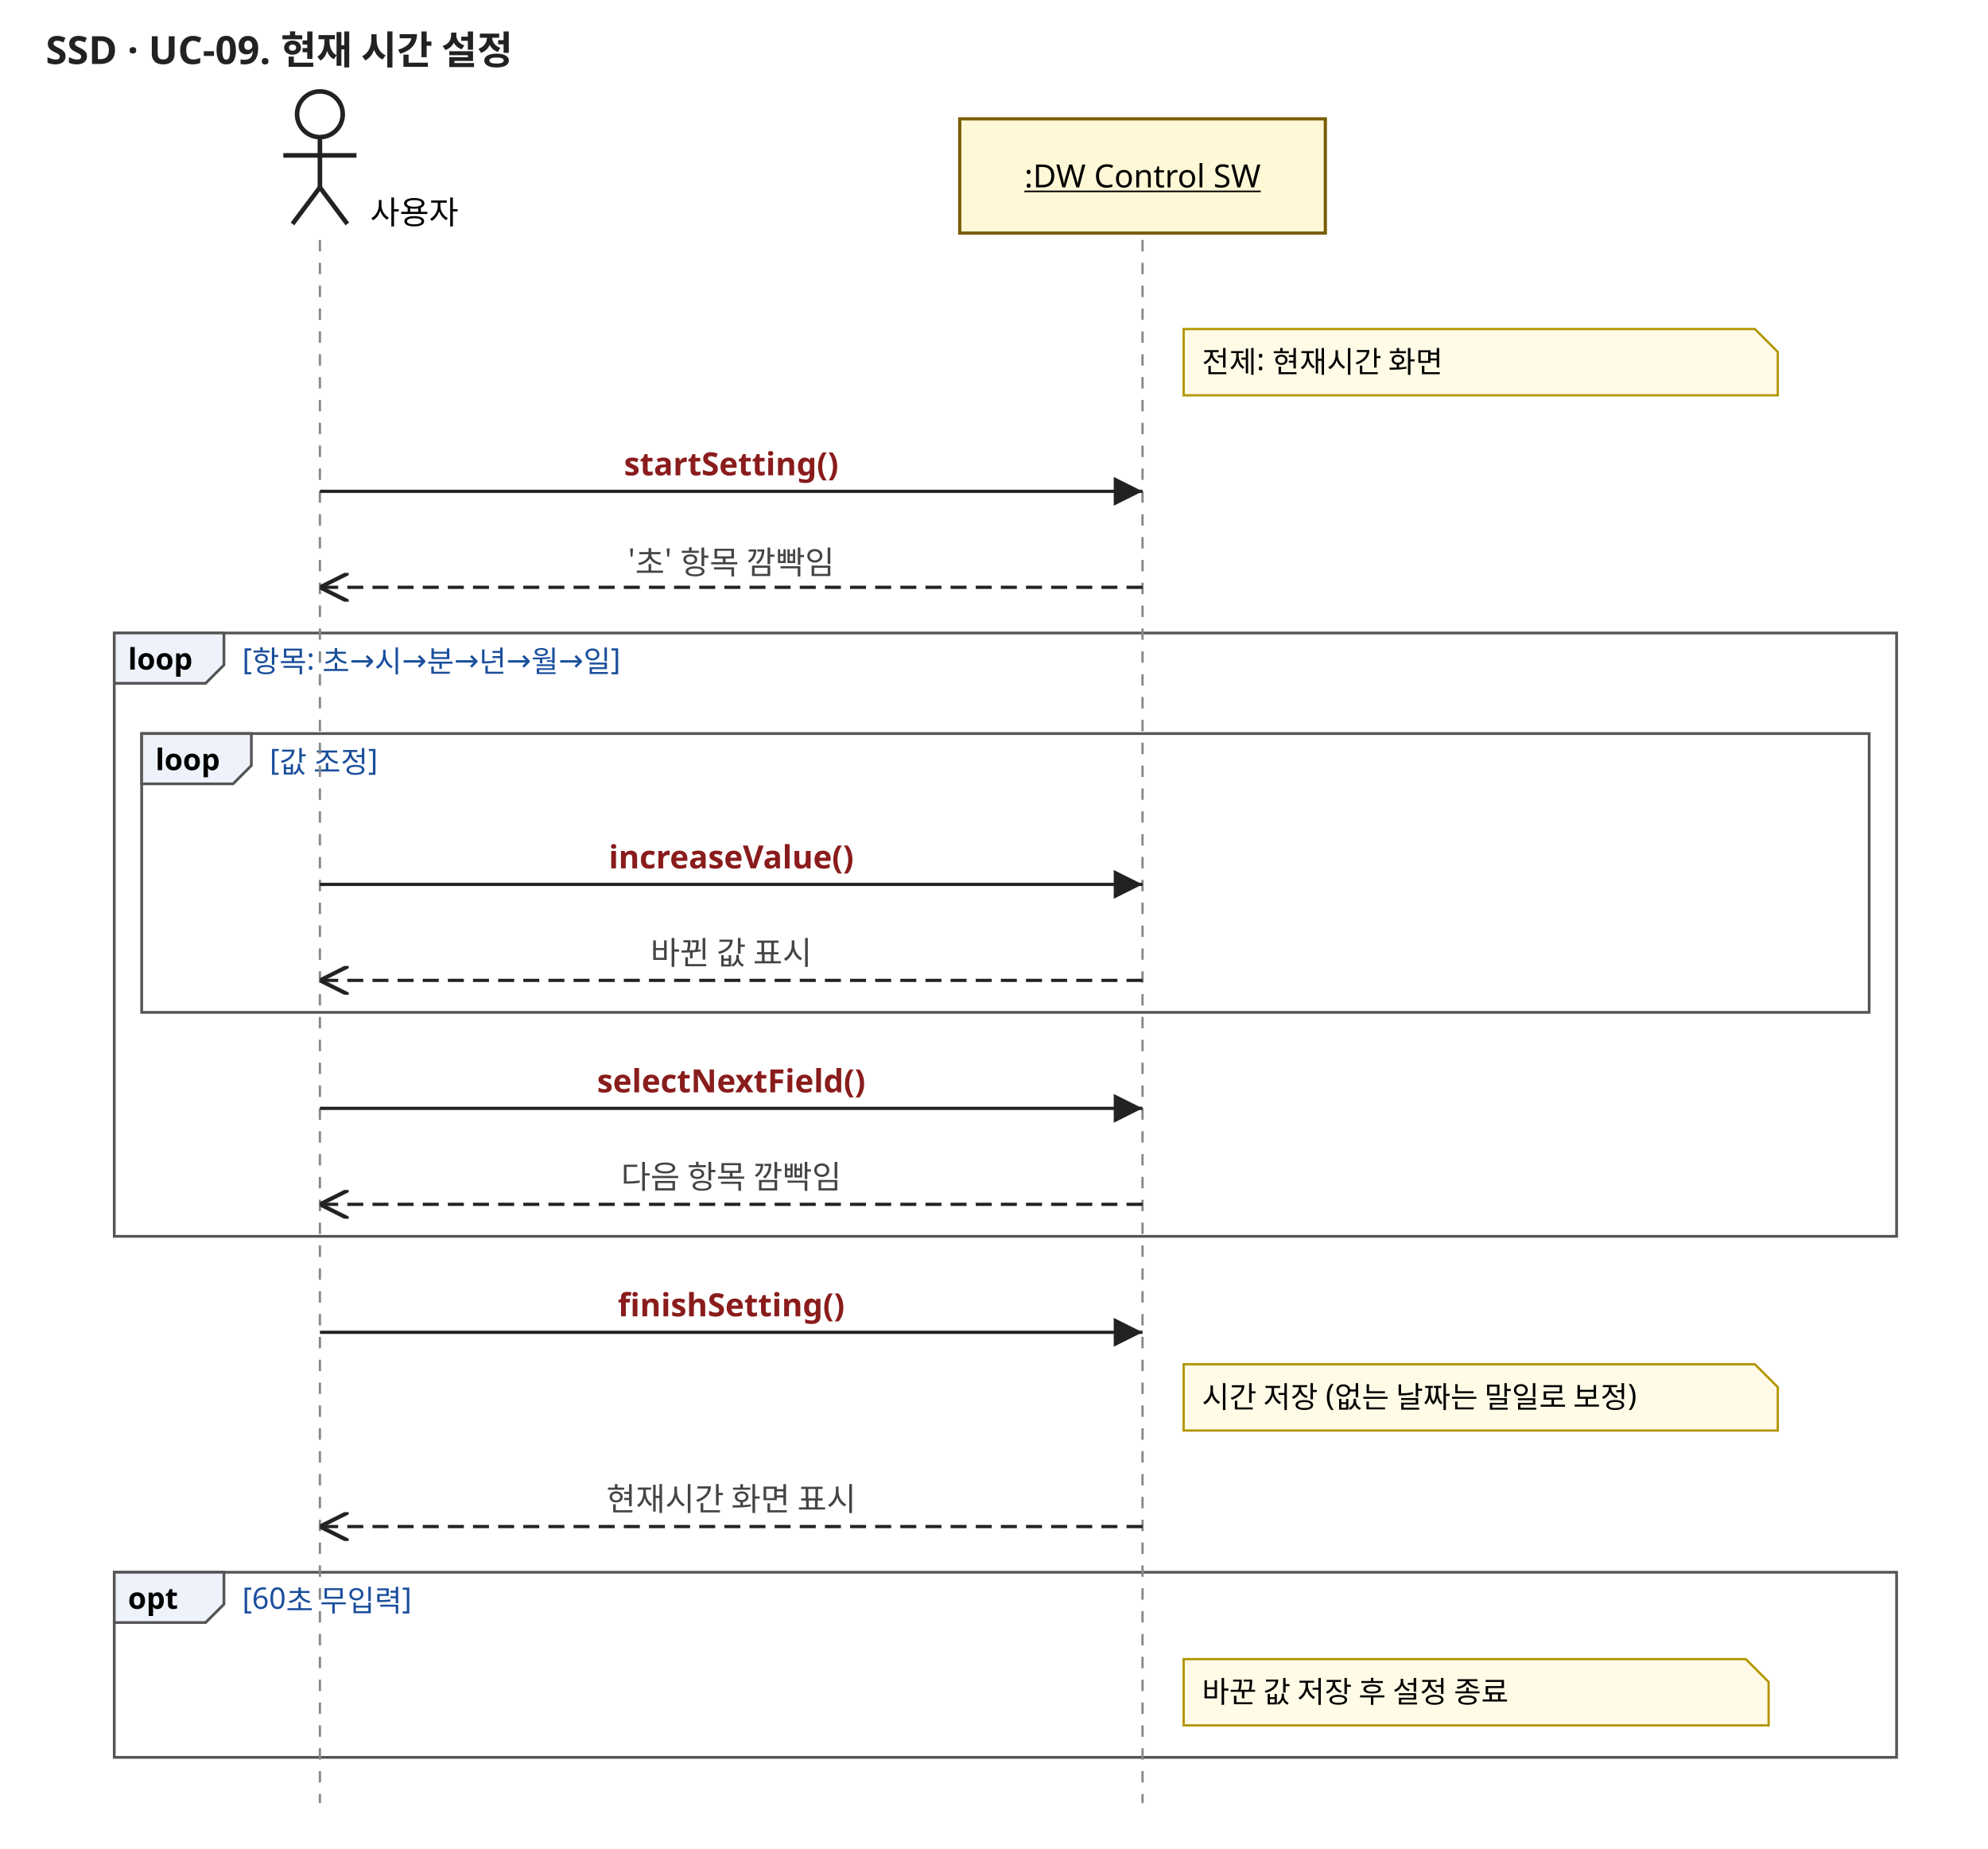
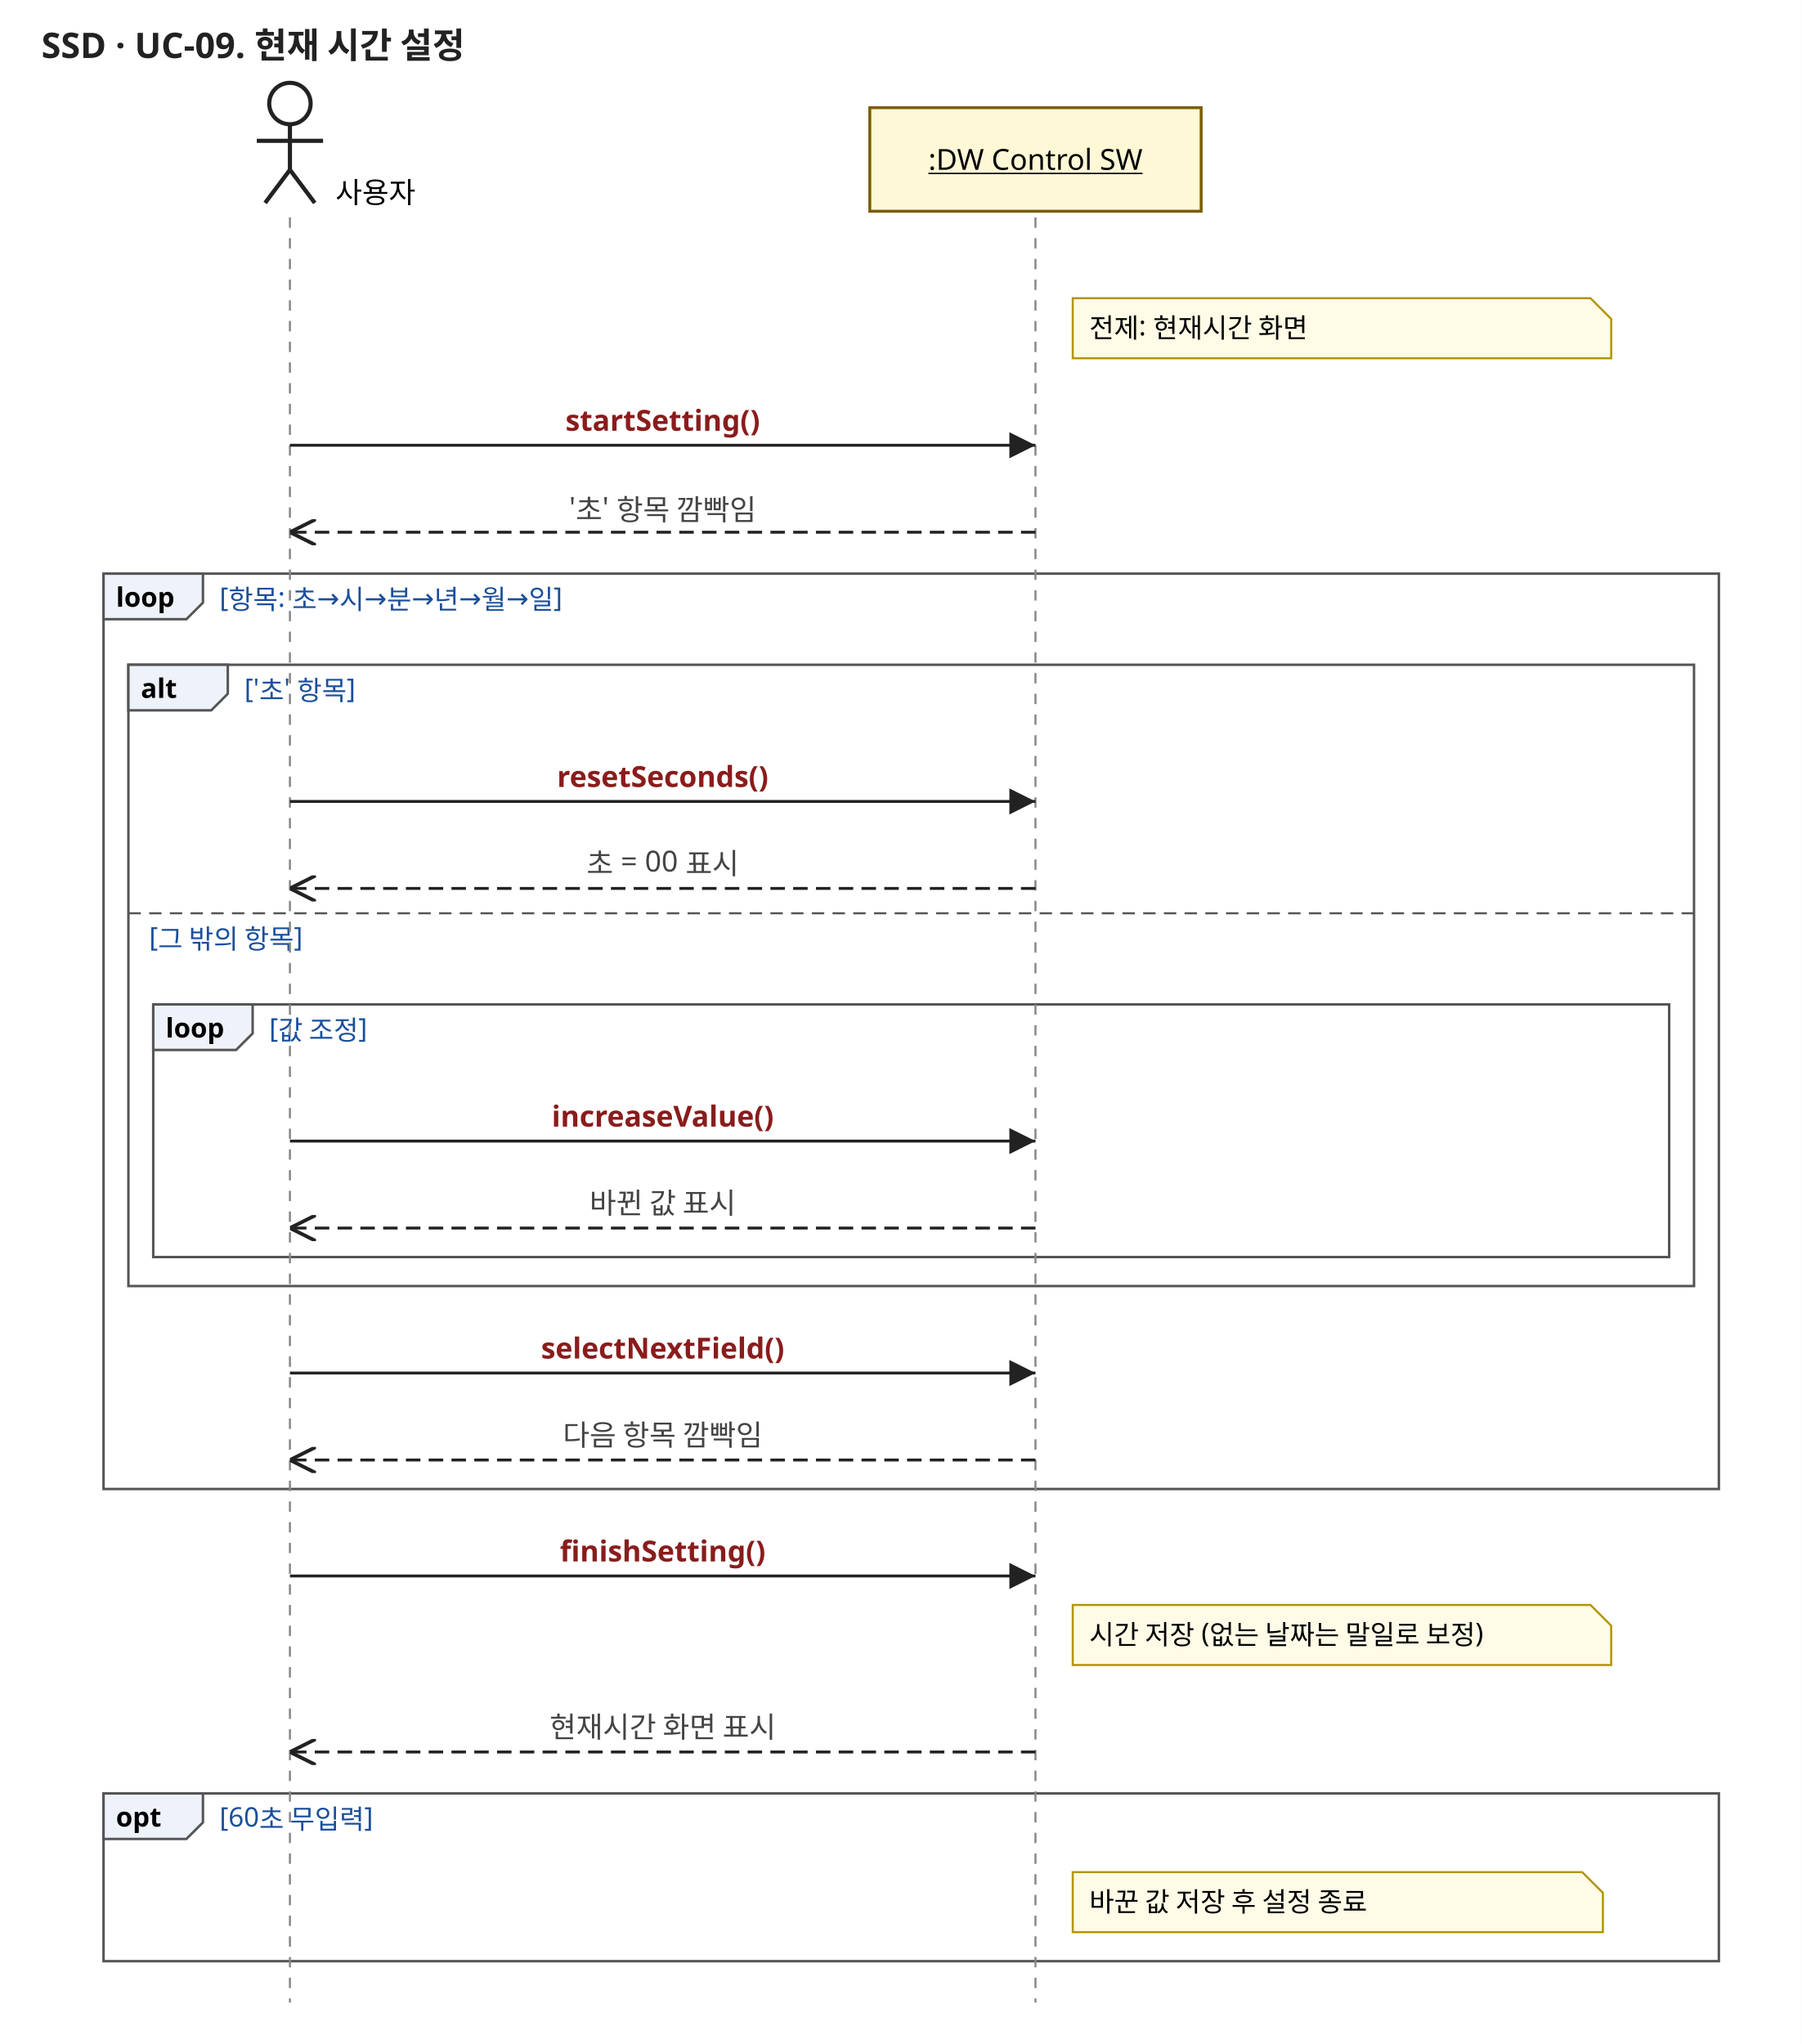
- <svg xmlns="http://www.w3.org/2000/svg" width="870" height="809" viewBox="0 0 870 809" font-family="Malgun Gothic, Apple SD Gothic Neo, Noto Sans KR, WenQuanYi Zen Hei, sans-serif">
+ <svg xmlns="http://www.w3.org/2000/svg" width="870" height="987" viewBox="0 0 870 987" font-family="Malgun Gothic, Apple SD Gothic Neo, Noto Sans KR, WenQuanYi Zen Hei, sans-serif">
  <defs>
    <marker id="fill" viewBox="0 0 10 10" refX="10" refY="5" markerWidth="9" markerHeight="9" orient="auto">
      <path d="M0,0 L10,5 L0,10 z" fill="#222" />
    </marker>
    <marker id="open" viewBox="0 0 10 10" refX="10" refY="5" markerWidth="9" markerHeight="9" orient="auto">
      <path d="M0,0 L10,5 L0,10" fill="none" stroke="#222" stroke-width="1.4" />
    </marker>
  </defs>
-   <rect width="870" height="809" fill="#fff" />
+   <rect width="870" height="987" fill="#fff" />
  <text x="20" y="28" font-size="17" font-weight="bold" fill="#222">SSD · UC-09. 현재 시간 설정</text>
-   <rect x="62" y="321" width="756" height="122" fill="none" stroke="#555" stroke-width="1.2" />
+   <rect x="74" y="485" width="732" height="122" fill="none" stroke="#555" stroke-width="1.2" />
+   <path d="M74,485 h48 v14 l-8,8 h-40 z" fill="#eef2fa" stroke="#555" stroke-width="1.2" />
+   <text x="80" y="501" font-size="13" font-weight="bold">loop</text>
+   <text x="130" y="501" font-size="13" fill="#1a4f9c">[값 조정]</text>
+   <rect x="62" y="321" width="756" height="300" fill="none" stroke="#555" stroke-width="1.2" />
  <path d="M62,321 h48 v14 l-8,8 h-40 z" fill="#eef2fa" stroke="#555" stroke-width="1.2" />
-   <text x="68" y="337" font-size="13" font-weight="bold">loop</text>
-   <text x="118" y="337" font-size="13" fill="#1a4f9c">[값 조정]</text>
-   <rect x="50" y="277" width="780" height="264" fill="none" stroke="#555" stroke-width="1.2" />
+   <text x="68" y="337" font-size="13" font-weight="bold">alt</text>
+   <text x="118" y="337" font-size="13" fill="#1a4f9c">['초' 항목]</text>
+   <line x1="62" y1="441" x2="818" y2="441" stroke="#555" stroke-dasharray="6 4" />
+   <text x="72" y="457" font-size="13" fill="#1a4f9c">[그 밖의 항목]</text>
+   <rect x="50" y="277" width="780" height="442" fill="none" stroke="#555" stroke-width="1.2" />
  <path d="M50,277 h48 v14 l-8,8 h-40 z" fill="#eef2fa" stroke="#555" stroke-width="1.2" />
  <text x="56" y="293" font-size="13" font-weight="bold">loop</text>
  <text x="106" y="293" font-size="13" fill="#1a4f9c">[항목: 초→시→분→년→월→일]</text>
-   <rect x="50" y="688" width="780" height="81" fill="none" stroke="#555" stroke-width="1.2" />
-   <path d="M50,688 h48 v14 l-8,8 h-40 z" fill="#eef2fa" stroke="#555" stroke-width="1.2" />
-   <text x="56" y="704" font-size="13" font-weight="bold">opt</text>
-   <text x="106" y="704" font-size="13" fill="#1a4f9c">[60초 무입력]</text>
-   <line x1="140" y1="105" x2="140" y2="789" stroke="#888" stroke-dasharray="5 5" />
+   <rect x="50" y="866" width="780" height="81" fill="none" stroke="#555" stroke-width="1.2" />
+   <path d="M50,866 h48 v14 l-8,8 h-40 z" fill="#eef2fa" stroke="#555" stroke-width="1.2" />
+   <text x="56" y="882" font-size="13" font-weight="bold">opt</text>
+   <text x="106" y="882" font-size="13" fill="#1a4f9c">[60초 무입력]</text>
+   <line x1="140" y1="105" x2="140" y2="967" stroke="#888" stroke-dasharray="5 5" />
  <g stroke="#222" stroke-width="2" fill="none">
    <circle cx="140" cy="50" r="10" />
    <line x1="140" y1="60" x2="140" y2="82" />
    <line x1="124" y1="68" x2="156" y2="68" />
    <line x1="140" y1="82" x2="128" y2="98" />
    <line x1="140" y1="82" x2="152" y2="98" />
  </g>
  <text x="162" y="98" font-size="14">사용자</text>
-   <line x1="500" y1="105" x2="500" y2="789" stroke="#888" stroke-dasharray="5 5" />
+   <line x1="500" y1="105" x2="500" y2="967" stroke="#888" stroke-dasharray="5 5" />
  <rect x="420" y="52" width="160" height="50" fill="#fff8d6" stroke="#7a5c00" stroke-width="1.4" />
  <text x="500" y="82" text-anchor="middle" font-size="14" text-decoration="underline">:DW Control SW</text>
  <path d="M518,144 h250 l10,10 v19 h-260 z" fill="#fffbe6" stroke="#b39500" />
  <text x="526" y="163" font-size="13">전제: 현재시간 화면</text>
  <line x1="140" y1="215" x2="500" y2="215" stroke="#222" stroke-width="1.4" marker-end="url(#fill)" />
  <text x="320.0" y="208" text-anchor="middle" font-size="14" font-weight="bold" fill="#8a1c1c">startSetting()</text>
  <line x1="500" y1="257" x2="140" y2="257" stroke="#222" stroke-width="1.4" stroke-dasharray="7 4" marker-end="url(#open)" />
  <text x="320.0" y="250" text-anchor="middle" font-size="14" font-weight="normal" fill="#444">'초' 항목 깜빡임</text>
  <line x1="140" y1="387" x2="500" y2="387" stroke="#222" stroke-width="1.4" marker-end="url(#fill)" />
-   <text x="320.0" y="380" text-anchor="middle" font-size="14" font-weight="bold" fill="#8a1c1c">increaseValue()</text>
+   <text x="320.0" y="380" text-anchor="middle" font-size="14" font-weight="bold" fill="#8a1c1c">resetSeconds()</text>
  <line x1="500" y1="429" x2="140" y2="429" stroke="#222" stroke-width="1.4" stroke-dasharray="7 4" marker-end="url(#open)" />
-   <text x="320.0" y="422" text-anchor="middle" font-size="14" font-weight="normal" fill="#444">바뀐 값 표시</text>
-   <line x1="140" y1="485" x2="500" y2="485" stroke="#222" stroke-width="1.4" marker-end="url(#fill)" />
-   <text x="320.0" y="478" text-anchor="middle" font-size="14" font-weight="bold" fill="#8a1c1c">selectNextField()</text>
-   <line x1="500" y1="527" x2="140" y2="527" stroke="#222" stroke-width="1.4" stroke-dasharray="7 4" marker-end="url(#open)" />
-   <text x="320.0" y="520" text-anchor="middle" font-size="14" font-weight="normal" fill="#444">다음 항목 깜빡임</text>
-   <line x1="140" y1="583" x2="500" y2="583" stroke="#222" stroke-width="1.4" marker-end="url(#fill)" />
-   <text x="320.0" y="576" text-anchor="middle" font-size="14" font-weight="bold" fill="#8a1c1c">finishSetting()</text>
-   <path d="M518,597 h250 l10,10 v19 h-260 z" fill="#fffbe6" stroke="#b39500" />
-   <text x="526" y="616" font-size="13">시간 저장 (없는 날짜는 말일로 보정)</text>
-   <line x1="500" y1="668" x2="140" y2="668" stroke="#222" stroke-width="1.4" stroke-dasharray="7 4" marker-end="url(#open)" />
-   <text x="320.0" y="661" text-anchor="middle" font-size="14" font-weight="normal" fill="#444">현재시간 화면 표시</text>
-   <path d="M518,726 h246 l10,10 v19 h-256 z" fill="#fffbe6" stroke="#b39500" />
-   <text x="526" y="745" font-size="13">바꾼 값 저장 후 설정 종료</text>
+   <text x="320.0" y="422" text-anchor="middle" font-size="14" font-weight="normal" fill="#444">초 = 00 표시</text>
+   <line x1="140" y1="551" x2="500" y2="551" stroke="#222" stroke-width="1.4" marker-end="url(#fill)" />
+   <text x="320.0" y="544" text-anchor="middle" font-size="14" font-weight="bold" fill="#8a1c1c">increaseValue()</text>
+   <line x1="500" y1="593" x2="140" y2="593" stroke="#222" stroke-width="1.4" stroke-dasharray="7 4" marker-end="url(#open)" />
+   <text x="320.0" y="586" text-anchor="middle" font-size="14" font-weight="normal" fill="#444">바뀐 값 표시</text>
+   <line x1="140" y1="663" x2="500" y2="663" stroke="#222" stroke-width="1.4" marker-end="url(#fill)" />
+   <text x="320.0" y="656" text-anchor="middle" font-size="14" font-weight="bold" fill="#8a1c1c">selectNextField()</text>
+   <line x1="500" y1="705" x2="140" y2="705" stroke="#222" stroke-width="1.4" stroke-dasharray="7 4" marker-end="url(#open)" />
+   <text x="320.0" y="698" text-anchor="middle" font-size="14" font-weight="normal" fill="#444">다음 항목 깜빡임</text>
+   <line x1="140" y1="761" x2="500" y2="761" stroke="#222" stroke-width="1.4" marker-end="url(#fill)" />
+   <text x="320.0" y="754" text-anchor="middle" font-size="14" font-weight="bold" fill="#8a1c1c">finishSetting()</text>
+   <path d="M518,775 h250 l10,10 v19 h-260 z" fill="#fffbe6" stroke="#b39500" />
+   <text x="526" y="794" font-size="13">시간 저장 (없는 날짜는 말일로 보정)</text>
+   <line x1="500" y1="846" x2="140" y2="846" stroke="#222" stroke-width="1.4" stroke-dasharray="7 4" marker-end="url(#open)" />
+   <text x="320.0" y="839" text-anchor="middle" font-size="14" font-weight="normal" fill="#444">현재시간 화면 표시</text>
+   <path d="M518,904 h246 l10,10 v19 h-256 z" fill="#fffbe6" stroke="#b39500" />
+   <text x="526" y="923" font-size="13">바꾼 값 저장 후 설정 종료</text>
</svg>
